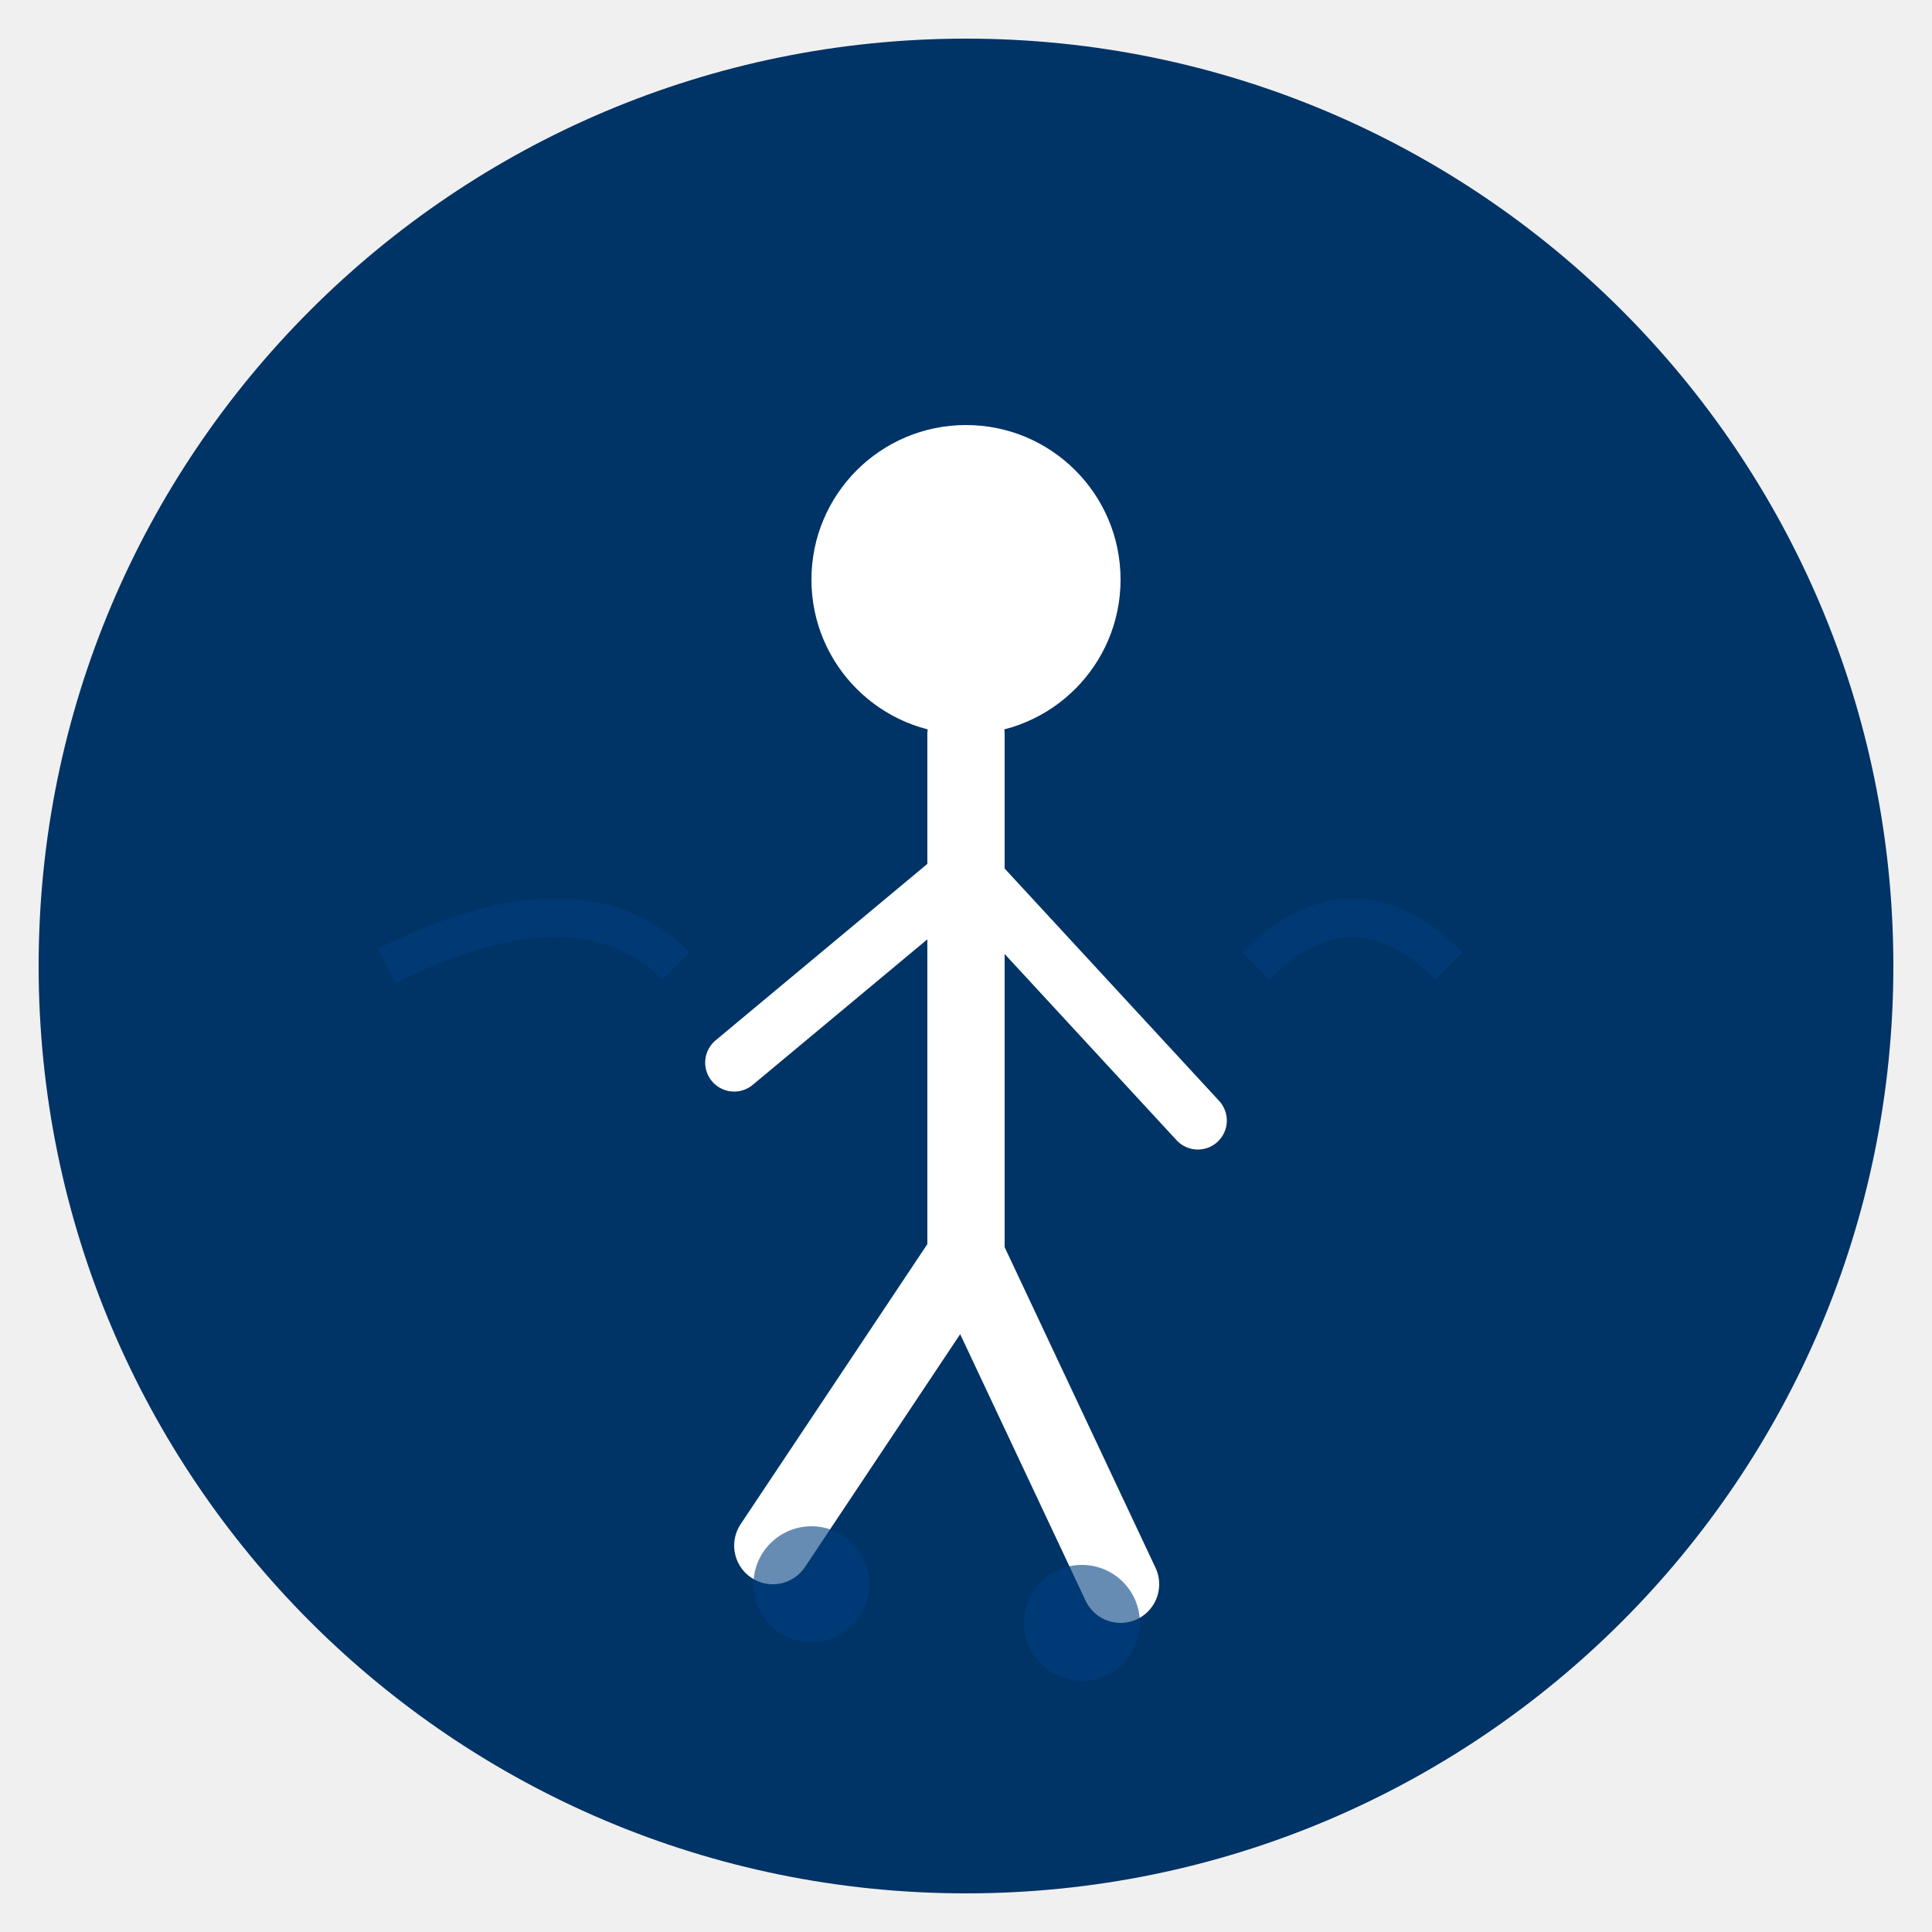
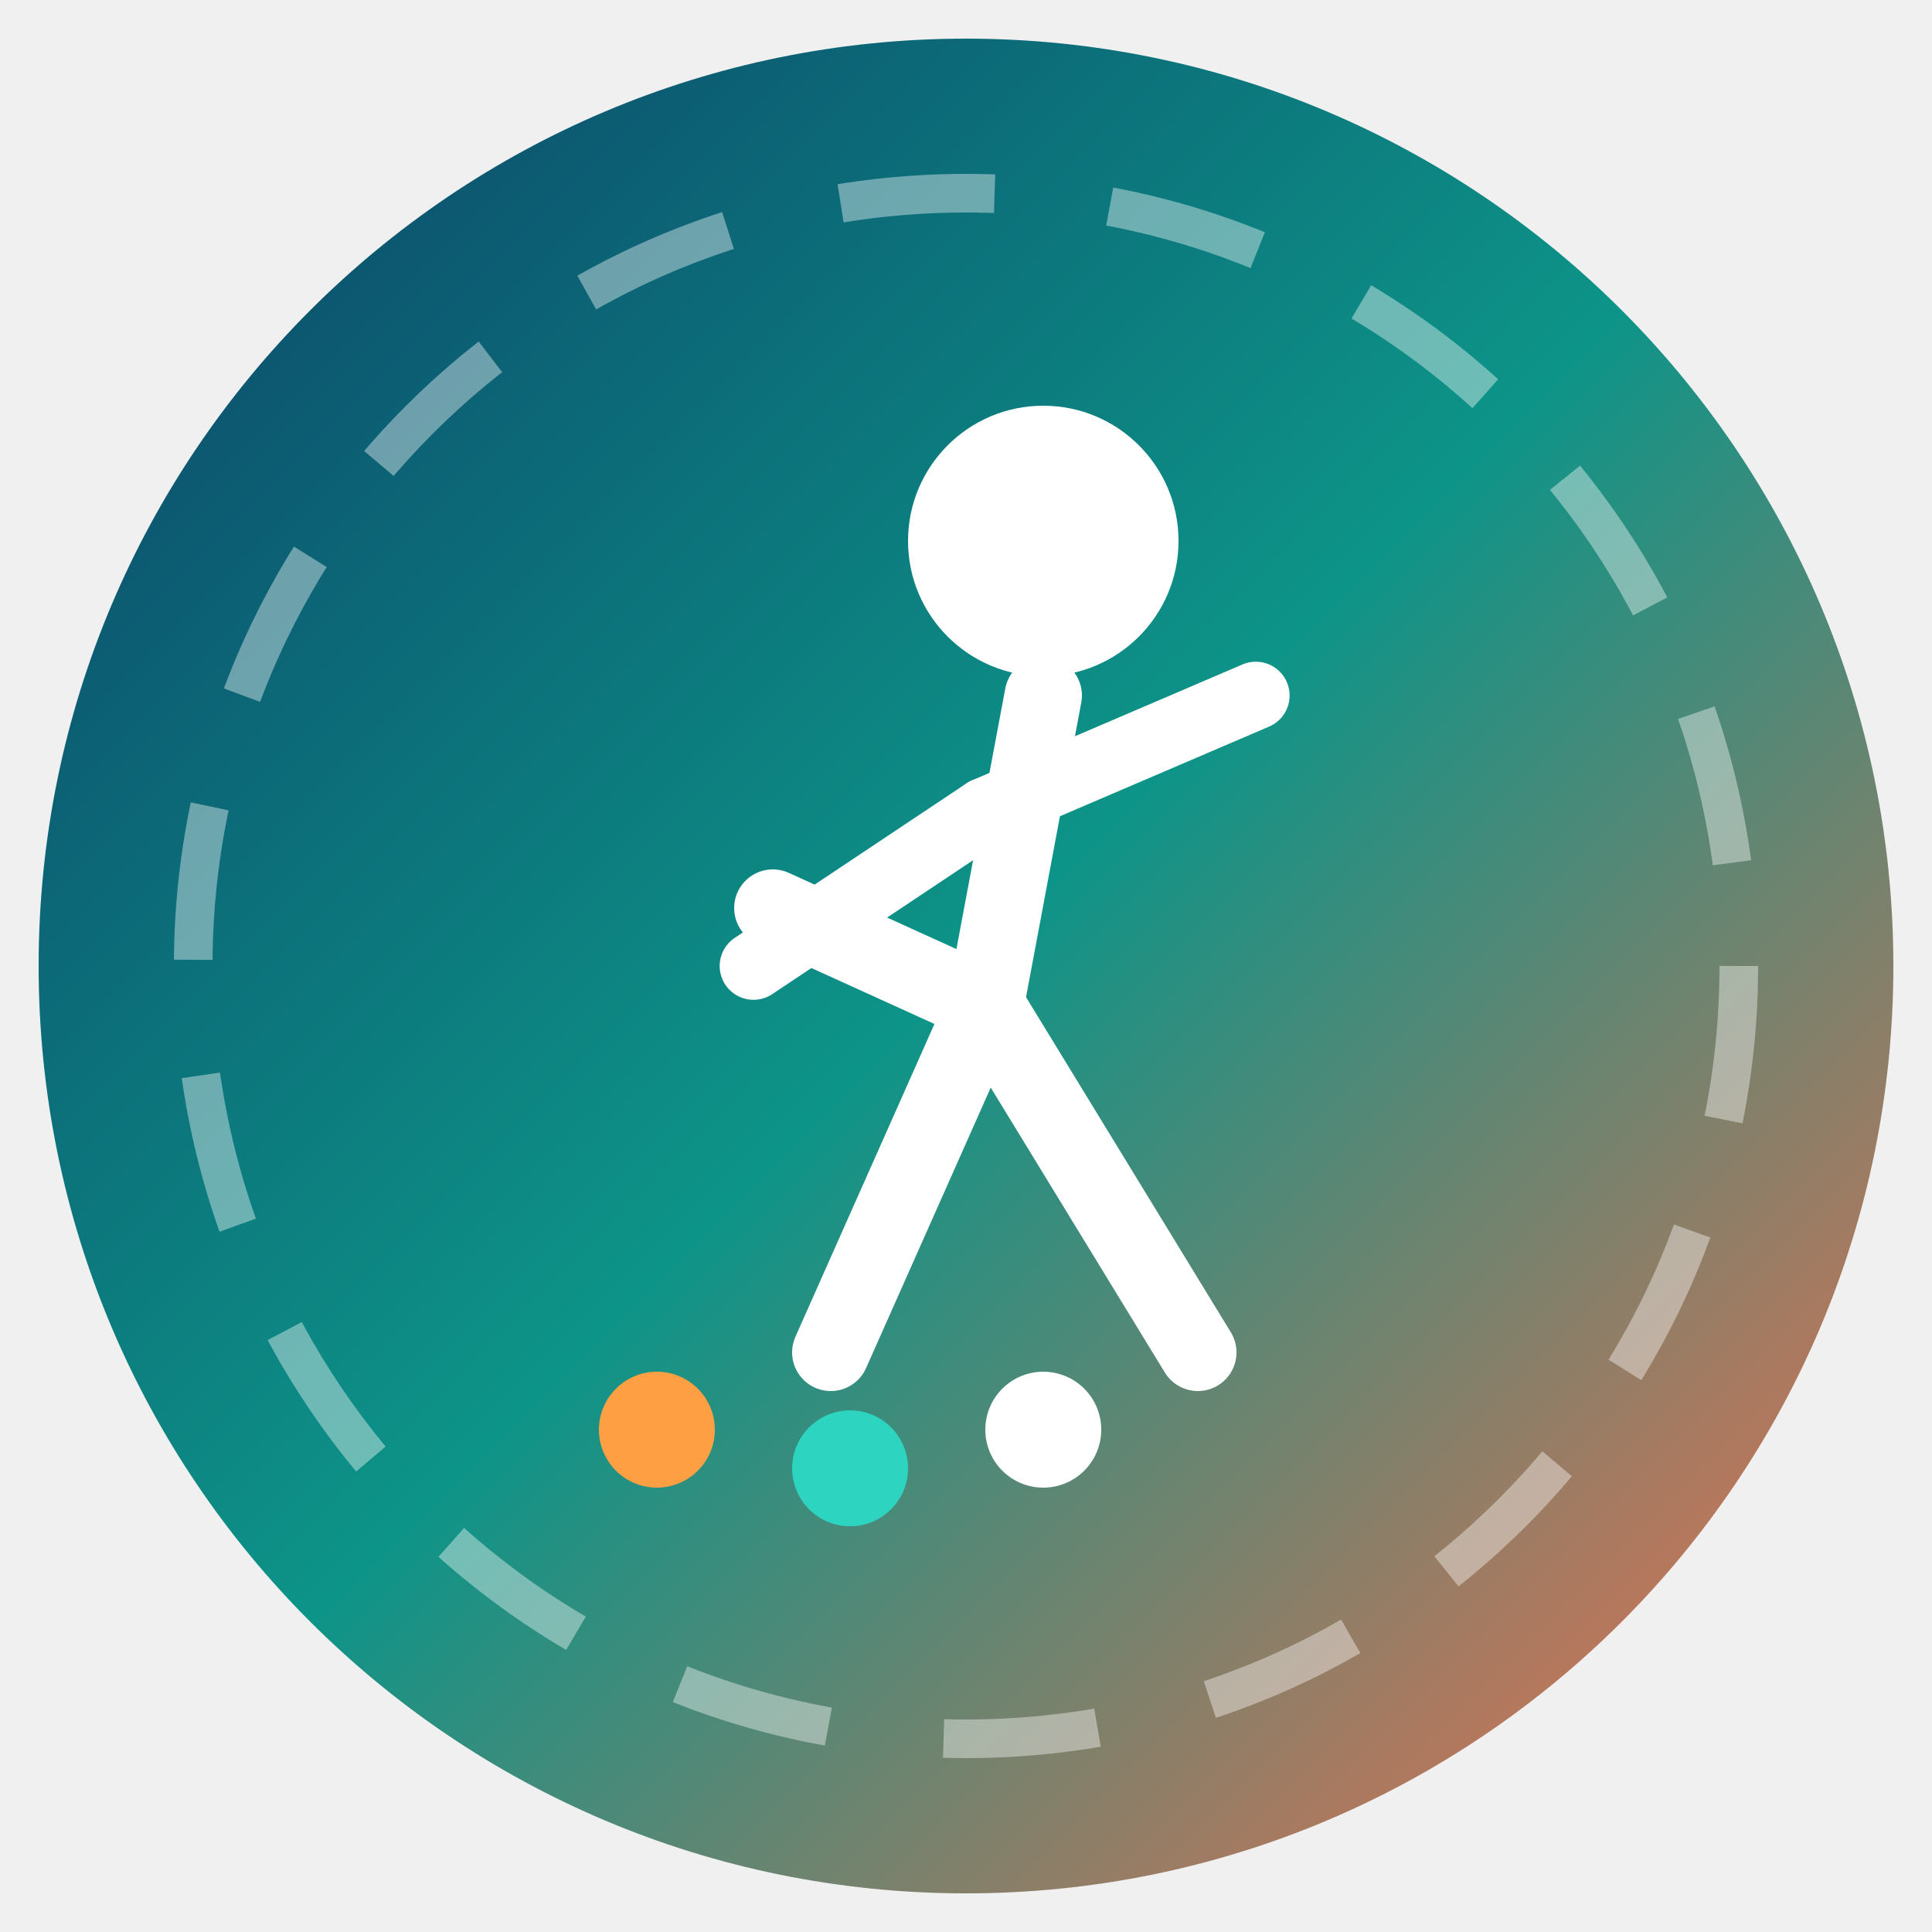
<svg xmlns="http://www.w3.org/2000/svg" viewBox="0 0 100 100">
-   <circle cx="50" cy="50" r="48" fill="#003366" />
-   <g transform="translate(50, 50)">
-     <circle cx="0" cy="-20" r="8" fill="#ffffff" />
-     <line x1="0" y1="-12" x2="0" y2="15" stroke="#ffffff" stroke-width="4" stroke-linecap="round" />
-     <line x1="0" y1="-5" x2="-12" y2="5" stroke="#ffffff" stroke-width="3" stroke-linecap="round" />
-     <line x1="0" y1="-5" x2="12" y2="8" stroke="#ffffff" stroke-width="3" stroke-linecap="round" />
-     <line x1="0" y1="15" x2="-10" y2="30" stroke="#ffffff" stroke-width="4" stroke-linecap="round" />
-     <line x1="0" y1="15" x2="8" y2="32" stroke="#ffffff" stroke-width="4" stroke-linecap="round" />
-     <circle cx="-8" cy="32" r="3" fill="#004080" opacity="0.6" />
-     <circle cx="6" cy="34" r="3" fill="#004080" opacity="0.6" />
+   <defs>
+     <linearGradient id="bg" x1="0%" y1="0%" x2="100%" y2="100%">
+       <stop offset="0%" stop-color="#0b3d66" />
+       <stop offset="50%" stop-color="#0d9488" />
+       <stop offset="100%" stop-color="#ff6b4a" />
+     </linearGradient>
+   </defs>
+   <circle cx="50" cy="50" r="48" fill="url(#bg)" />
+   <circle cx="50" cy="50" r="40" fill="none" stroke="rgba(255,255,255,0.4)" stroke-width="2" stroke-dasharray="8 6">
+     <animateTransform attributeName="transform" type="rotate" from="0 50 50" to="360 50 50" dur="10s" repeatCount="indefinite" />
+   </circle>
+   <g fill="#fff" stroke="#fff" stroke-linecap="round" stroke-linejoin="round">
+     <circle cx="54" cy="28" r="7" stroke="none" />
+     <path d="M54 36 L51 52 L40 47" fill="none" stroke-width="4" />
+     <path d="M51 52 L43 70" fill="none" stroke-width="4" />
+     <path d="M51 52 L62 70" fill="none" stroke-width="4" />
+     <path d="M51 42 L65 36" fill="none" stroke-width="3.5" />
+     <path d="M51 42 L39 50" fill="none" stroke-width="3.5" />
  </g>
-   <path d="M 20 50 Q 30 45, 35 50" stroke="#004080" stroke-width="2" fill="none" opacity="0.5" />
-   <path d="M 65 50 Q 70 45, 75 50" stroke="#004080" stroke-width="2" fill="none" opacity="0.5" />
+   <circle cx="34" cy="74" r="3" fill="#ff9f43">
+     <animate attributeName="opacity" values="0.3;1;0.3" dur="1.5s" repeatCount="indefinite" />
+   </circle>
+   <circle cx="44" cy="76" r="3" fill="#2dd4bf">
+     <animate attributeName="opacity" values="0.3;1;0.3" dur="1.5s" begin="0.3s" repeatCount="indefinite" />
+   </circle>
+   <circle cx="54" cy="74" r="3" fill="#fff">
+     <animate attributeName="opacity" values="0.3;1;0.3" dur="1.5s" begin="0.6s" repeatCount="indefinite" />
+   </circle>
</svg>
